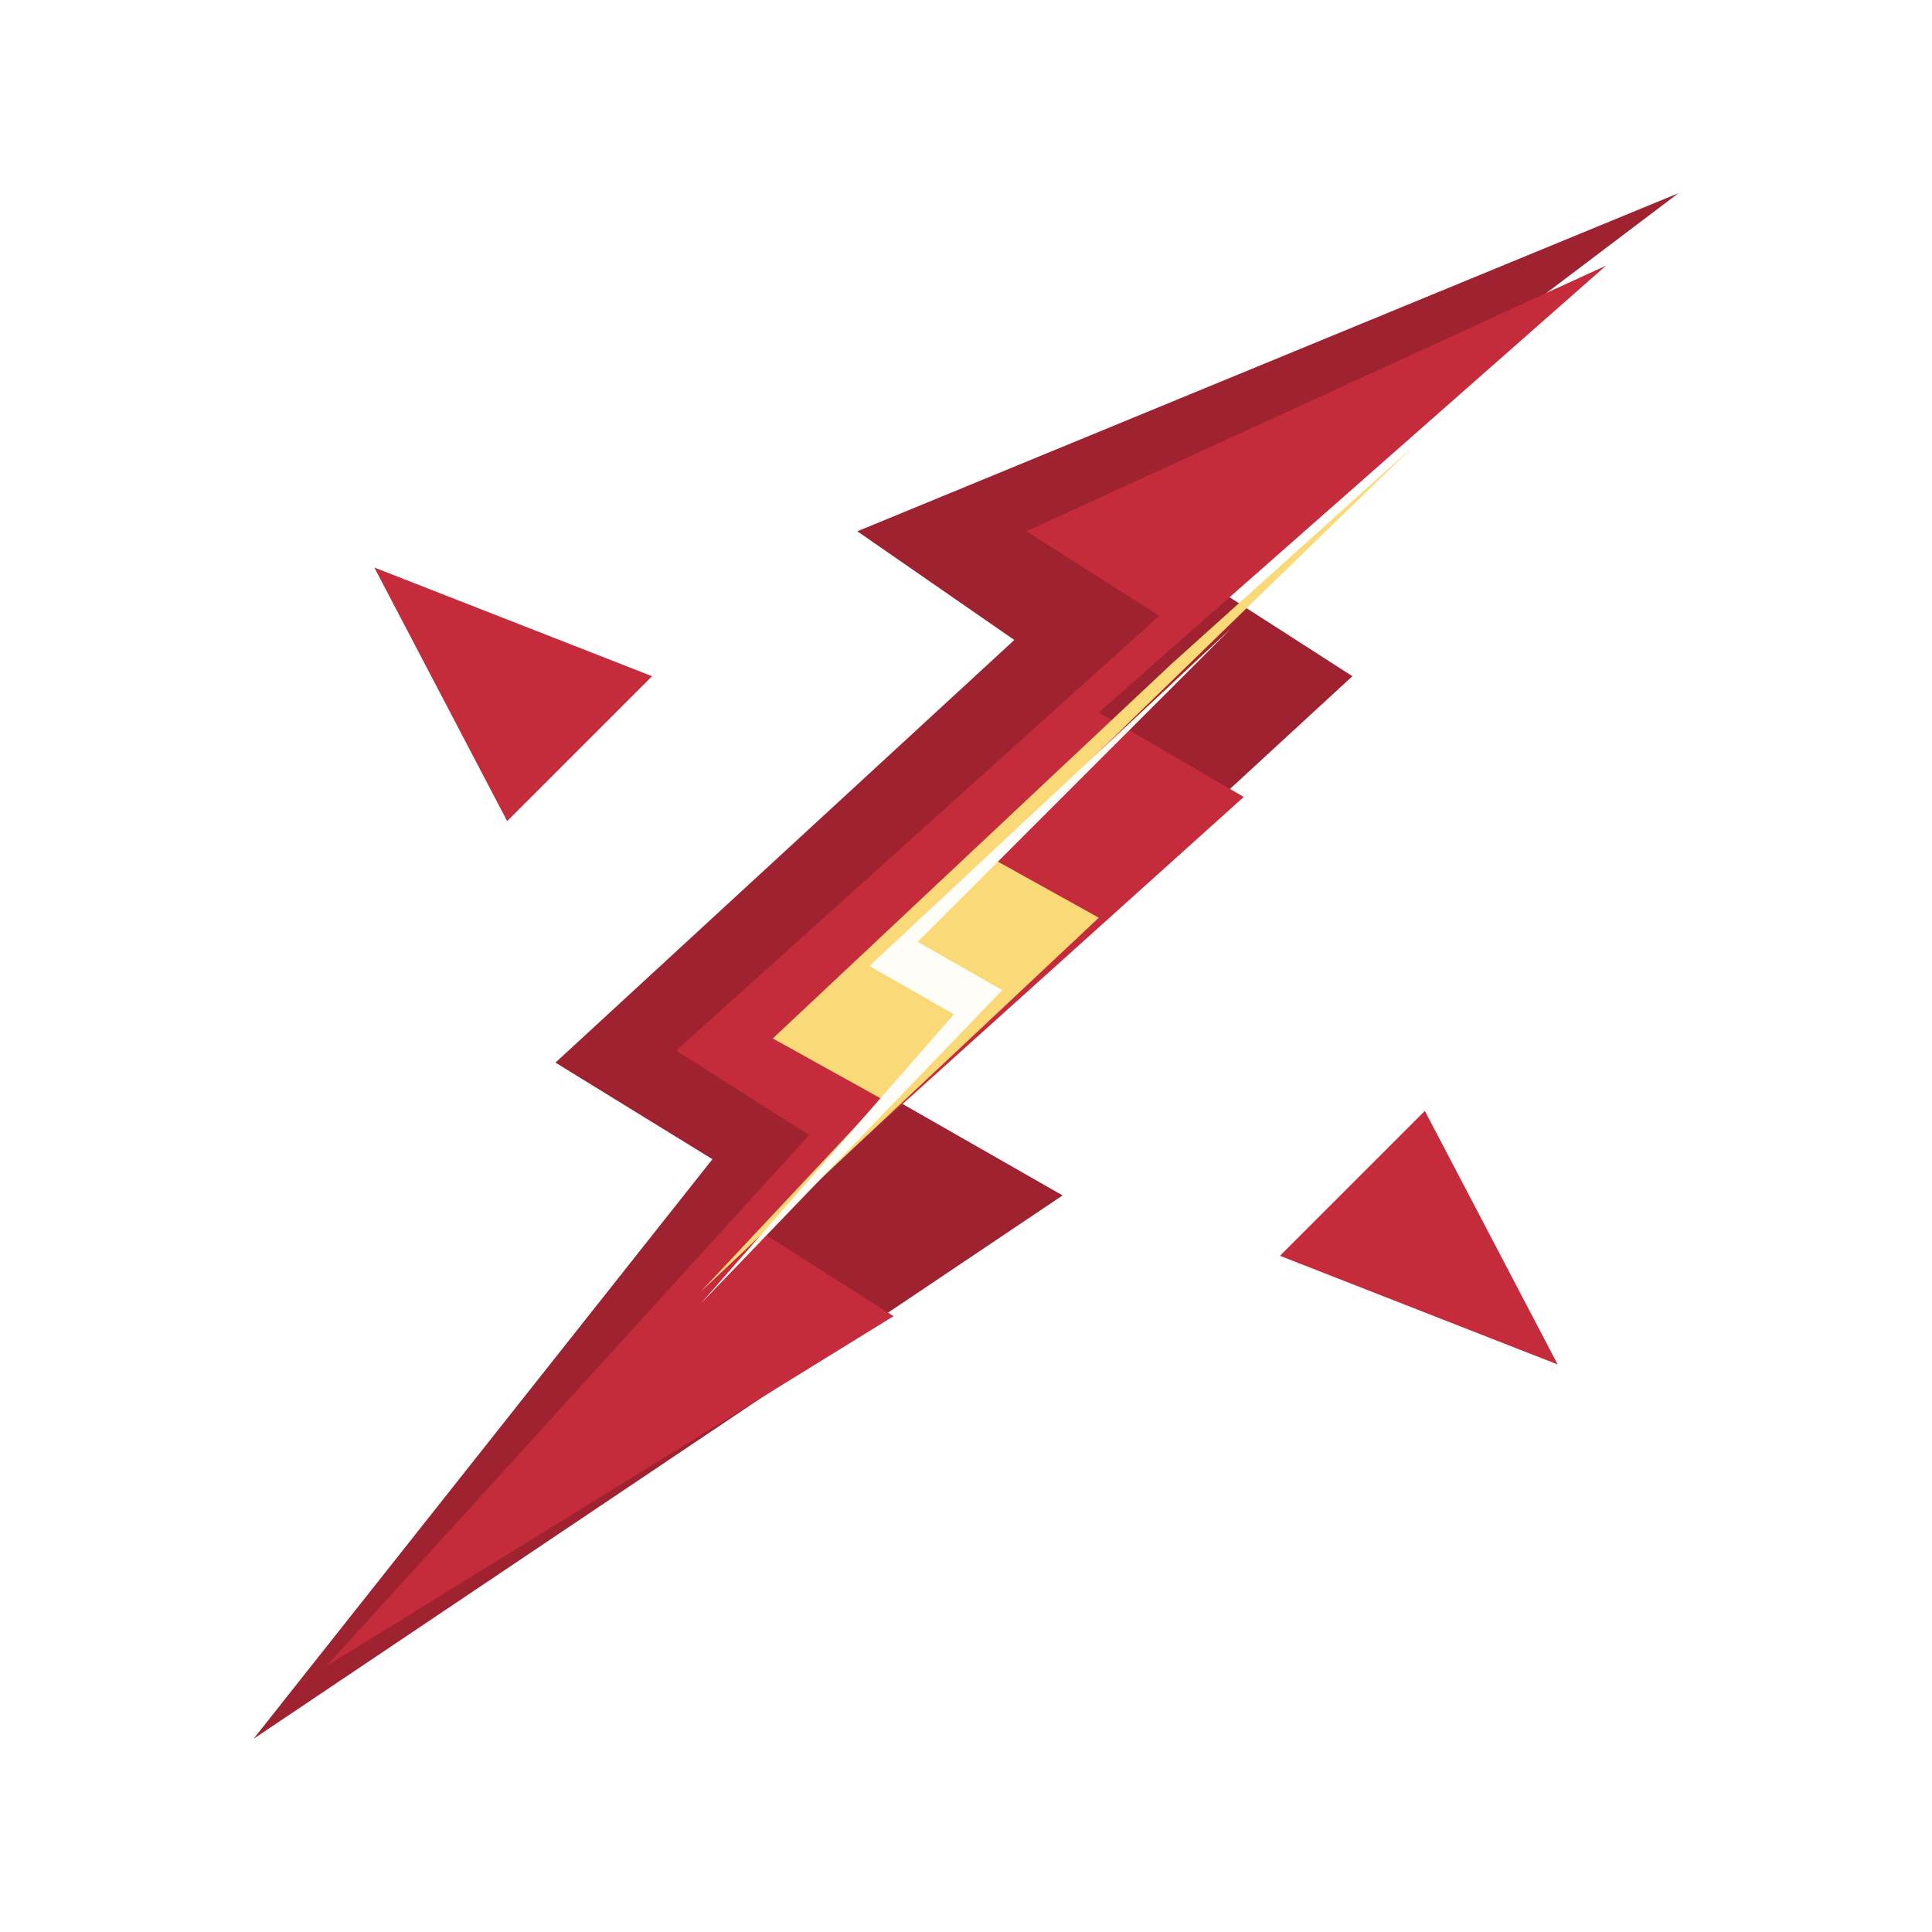
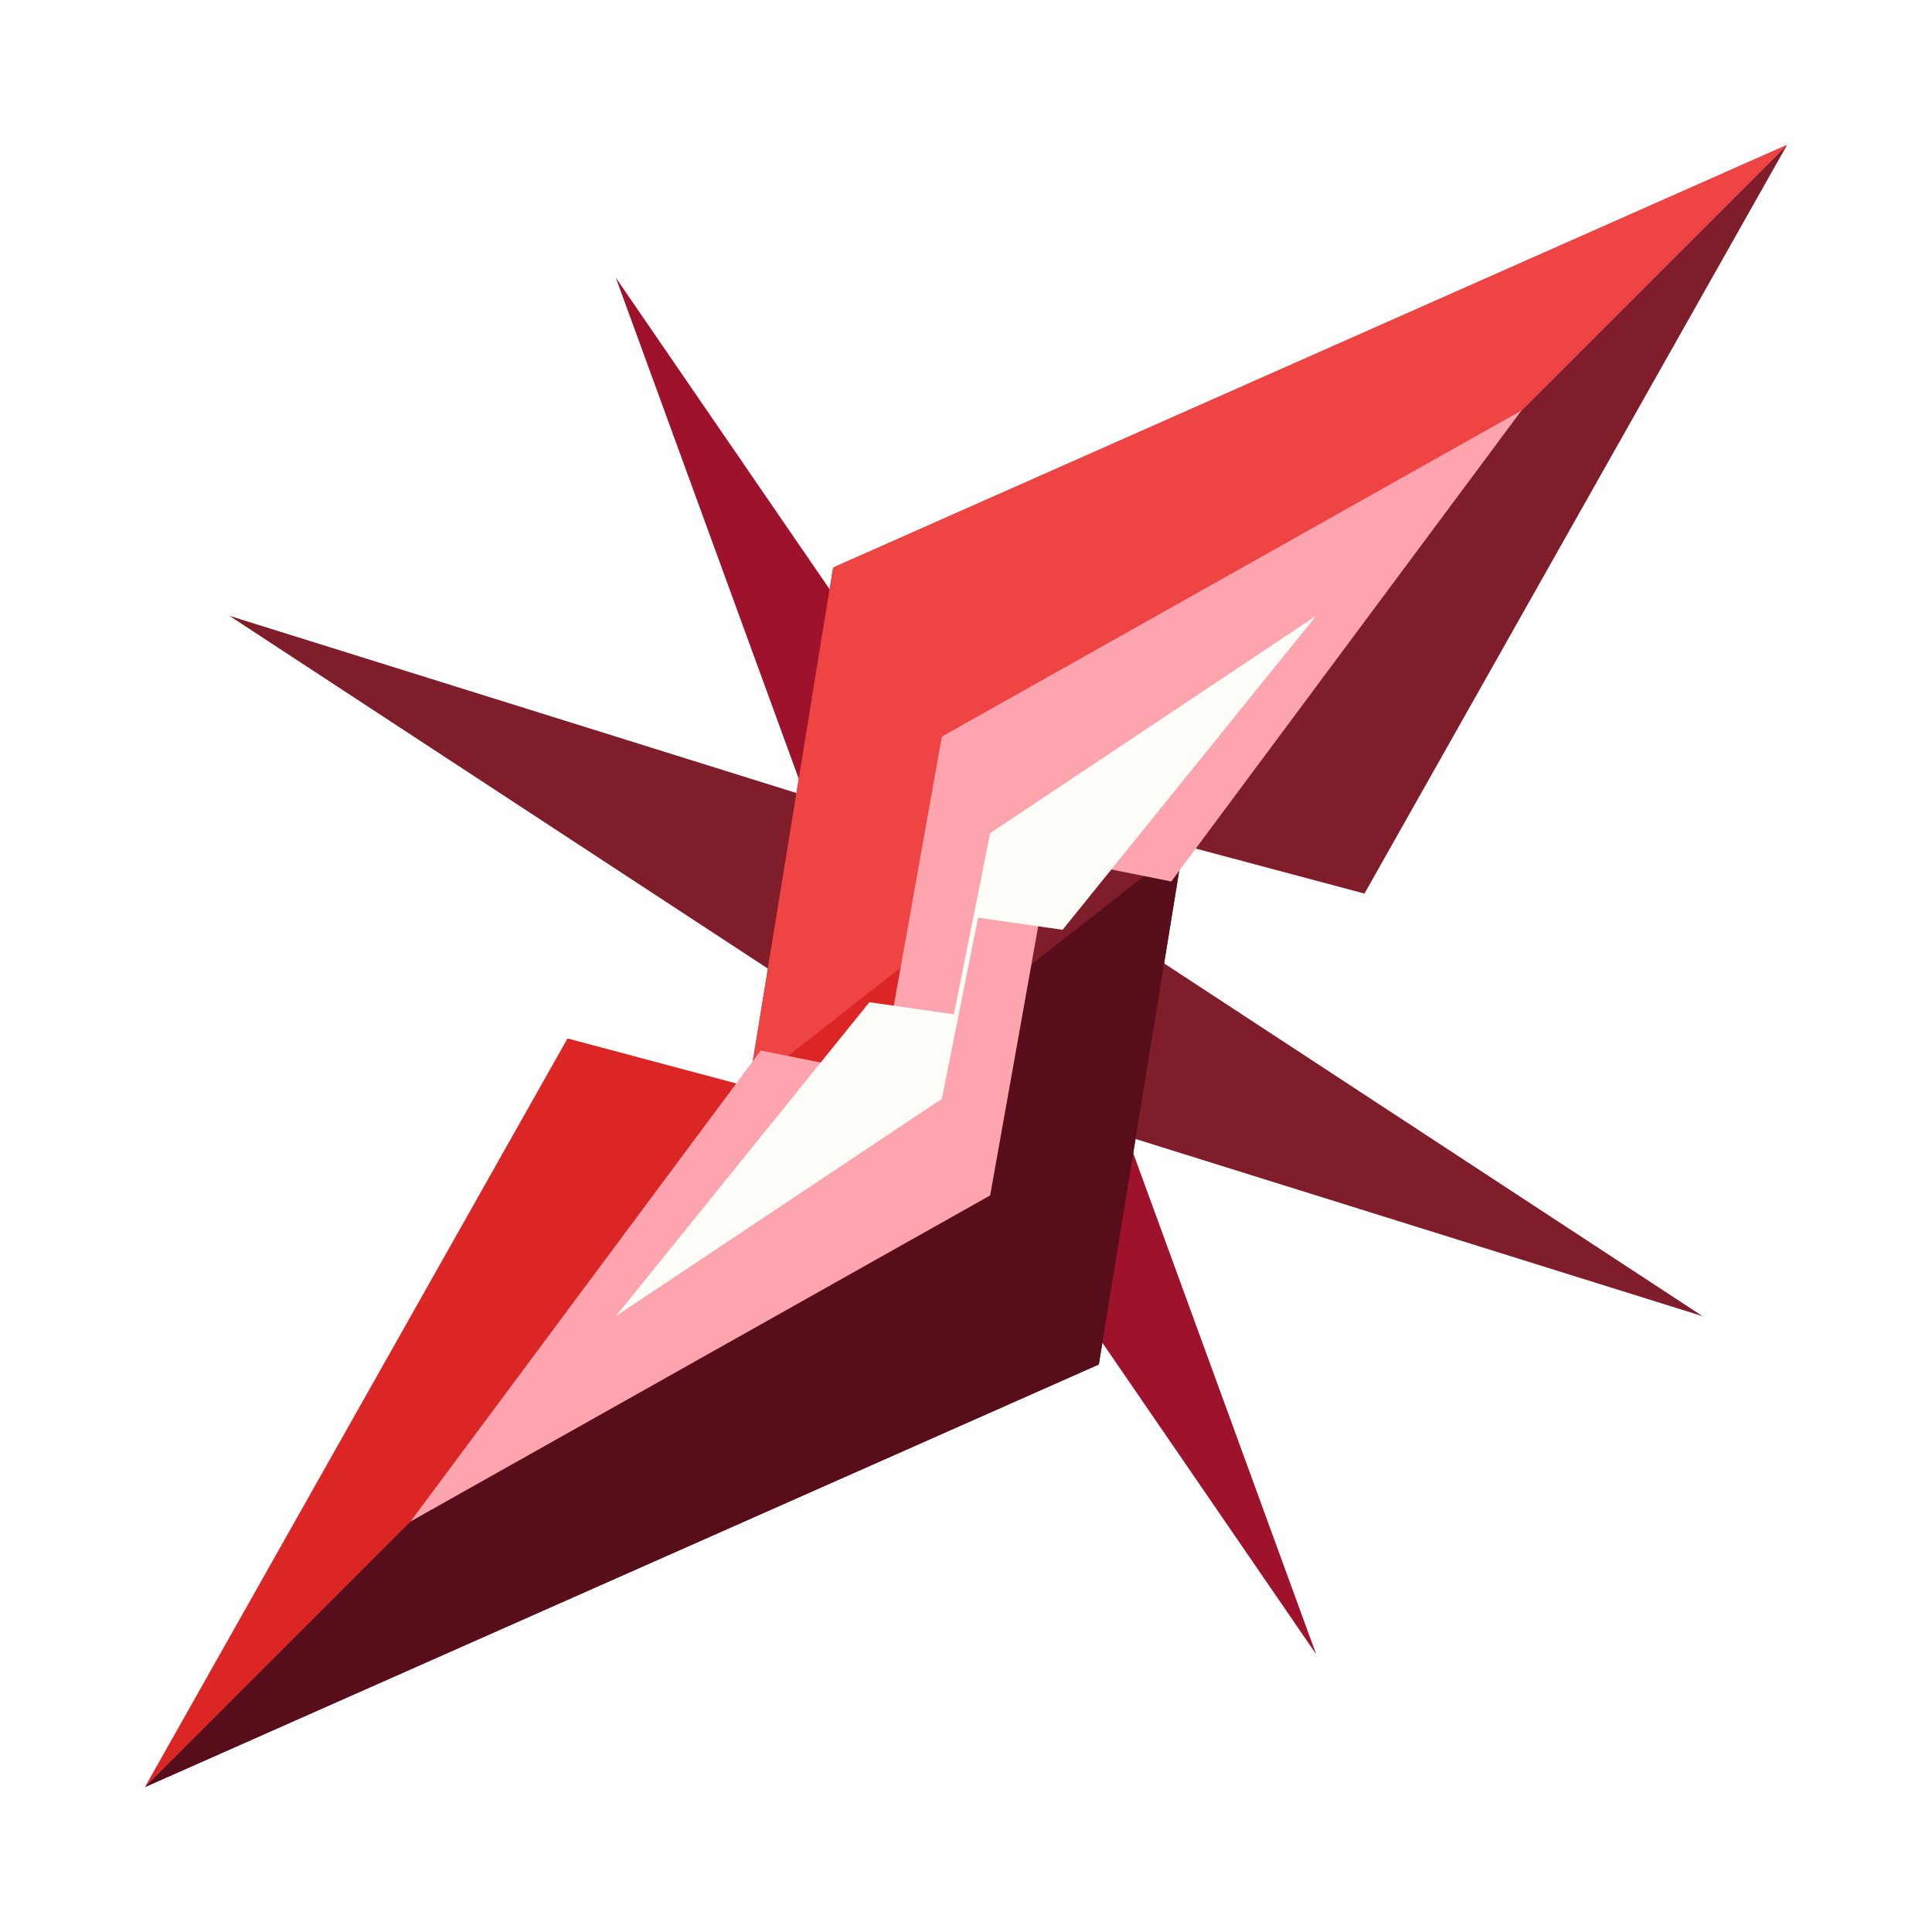
<svg xmlns="http://www.w3.org/2000/svg" viewBox="0 0 32 32" role="img" aria-label="裂伤">
-   <path fill="#9E2230" d="M27.8 3.2 19.6 9.4 22.4 11.2 14.8 18.2 17.6 19.8 4.2 28.8 11.8 19.2 9.2 17.6 16.8 10.6 14.2 8.8Z" />
-   <path fill="#C42B3B" d="M26.6 4.4 18.2 11.8 20.6 13.2 12.6 20.4 14.8 21.8 5.4 27.6 13.4 18.8 11.2 17.4 19.2 10.2 17.0 8.8Z" />
-   <path fill="#FAD978" d="M23.4 7.4 16.4 14.2 18.2 15.2 11.6 21.4 8.6 24.6 14.6 18.2 12.8 17.2 19.4 11.0Z" />
-   <path fill="#FFFDF7" d="M20.4 10.4 15.2 15.6 16.6 16.4 11.6 21.6 15.8 16.8 14.4 16.0Z" />
-   <path fill="#C42B3B" d="M6.2 9.4 10.8 11.2 8.4 13.6Z" />
-   <path fill="#C42B3B" d="M25.8 22.6 21.2 20.8 23.6 18.4Z" />
+   <polygon fill="#7F1D2A" points="3.8,10.2 16.6,14.2 28.2,21.8 15.4,17.8" />
+   <polygon fill="#9F122C" points="10.2,4.6 17.2,14.8 21.8,27.4 14.8,17.2" />
+   <polygon fill="#DC2626" points="2.4,29.6 9.4,17.2 12.4,18.0 13.8,9.4 29.6,2.4 16.0,16.0" />
+   <polygon fill="#7F1D2A" points="29.6,2.4 22.6,14.8 19.6,14.0 18.2,22.6 2.4,29.6 16.0,16.0" />
+   <polygon fill="#EF4444" points="13.8,9.4 29.6,2.4 19.8,12.2 12.4,18.0" />
+   <polygon fill="#580E1A" points="18.2,22.6 2.4,29.6 12.2,19.8 19.6,14.0" />
+   <polygon fill="#FDA4AF" points="6.8,25.2 12.6,17.4 14.6,17.8 15.6,12.2 25.2,6.8 19.4,14.6 17.4,14.2 16.4,19.8" />
+   <polygon fill="#FFFDF8" points="10.2,21.8 14.4,16.6 15.8,16.8 16.4,13.8 21.8,10.2 17.6,15.4 16.2,15.2 15.6,18.2" />
</svg>
